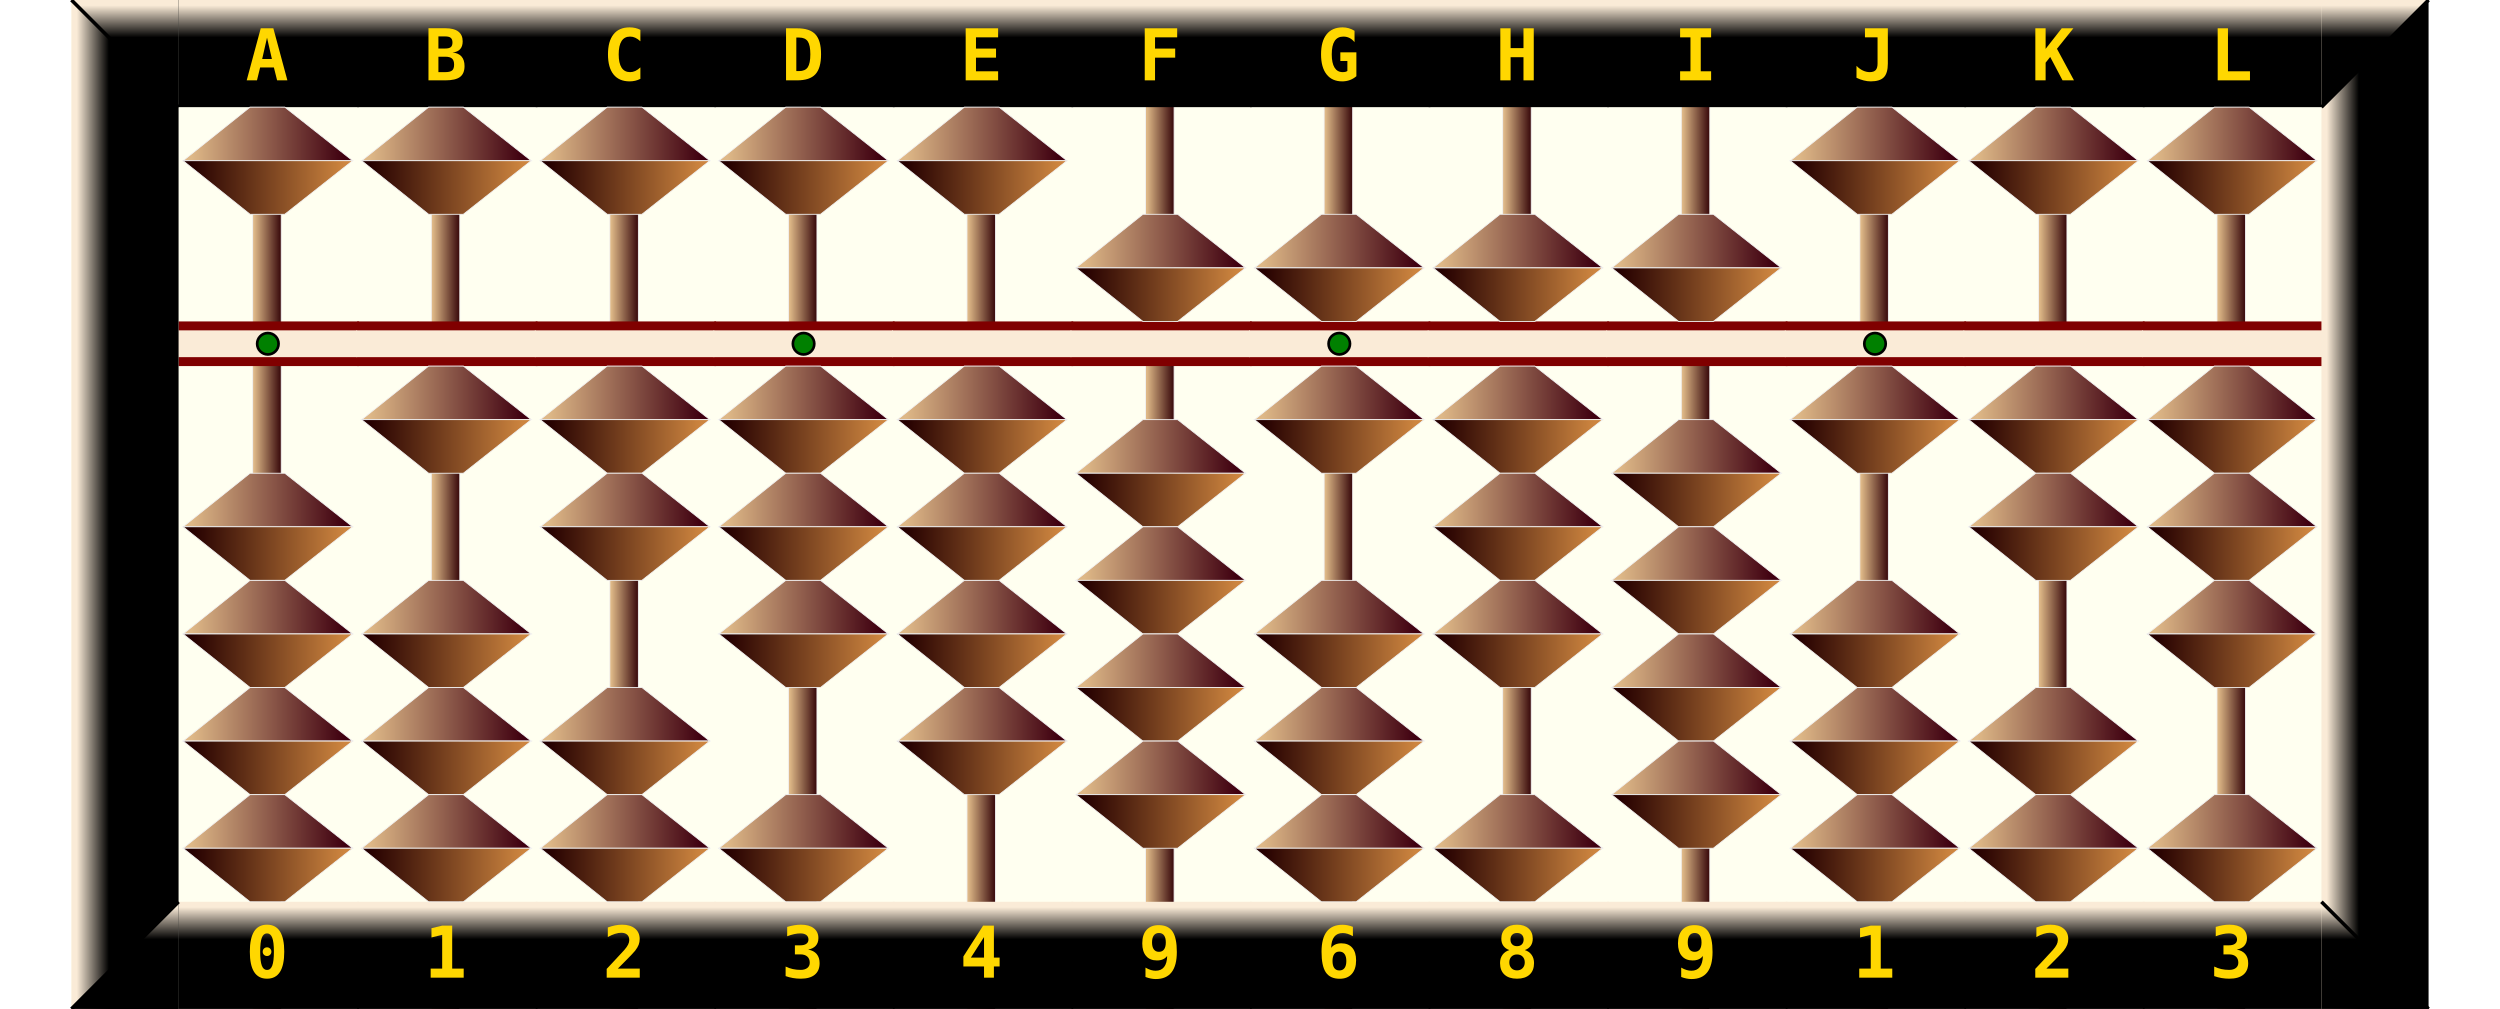
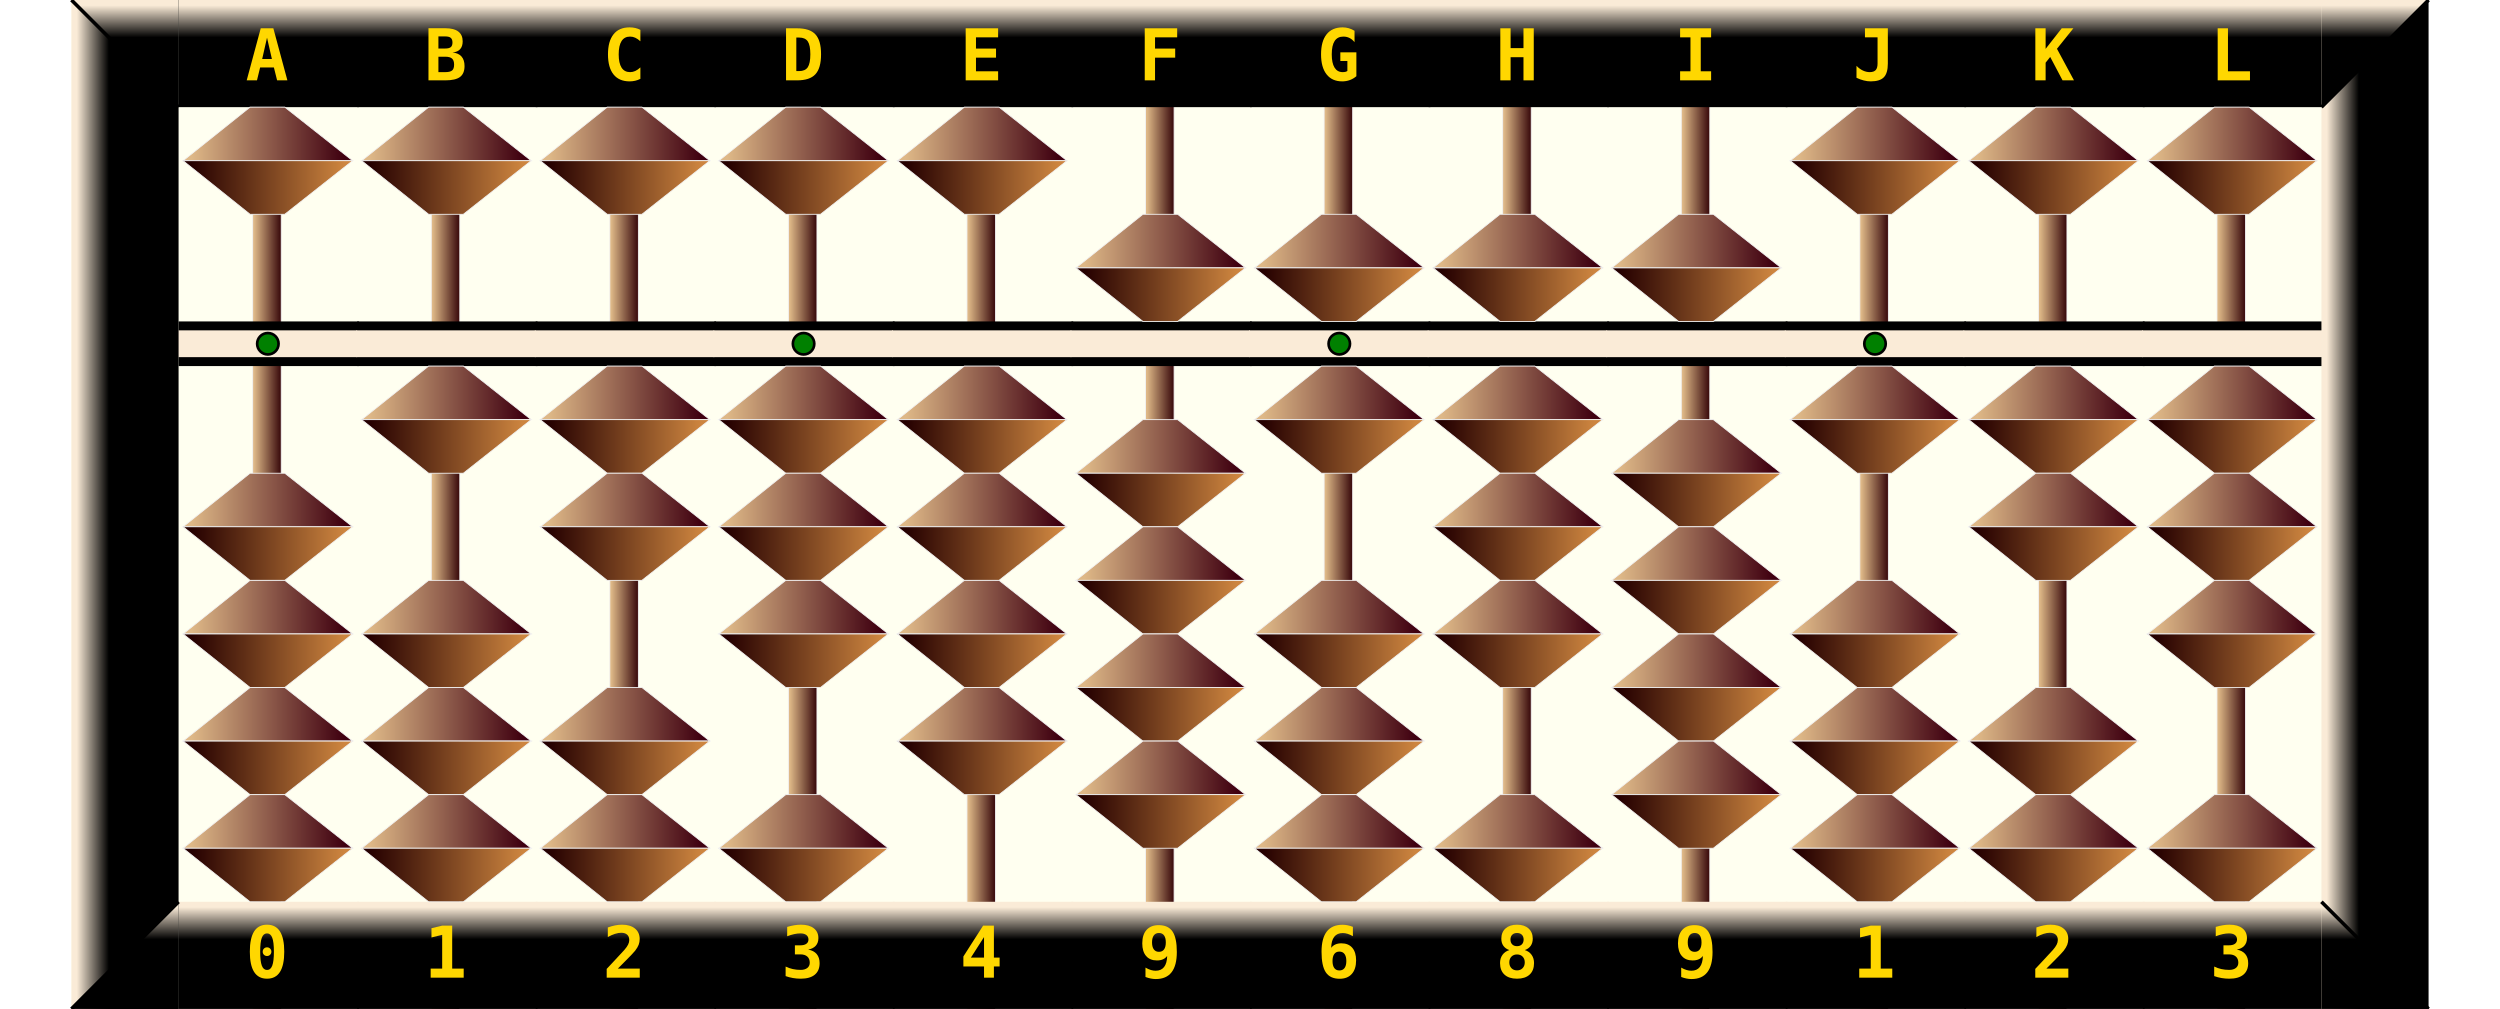
<svg xmlns="http://www.w3.org/2000/svg" x="0px" y="0px" width="700.0px" height="282.5px" viewBox="0 0 2800 1130">
  <style>
.names {;
font: bold 80px mono;
fill: Gold;
}
</style>
  <defs>
    <radialGradient id="grad1" cx="50%" cy="50%" r="50%" fx="30%" fy="40%">
      <stop offset="0%" stop-color="antiquewhite" />
      <stop offset="80%" stop-color="Darkgreen" />
    </radialGradient>
    <linearGradient id="rodgrad">
      <stop offset="5%" stop-color="BurlyWood" />
      <stop offset="95%" stop-color="#3f1010" />
    </linearGradient>
    <linearGradient id="framegrad">
      <stop offset="5%" stop-color="AntiqueWhite" />
      <stop offset="35%" stop-color="Black" />
    </linearGradient>
    <linearGradient id="framegrad2" gradientTransform="rotate(90)">
      <stop offset="5%" stop-color="AntiqueWhite" />
      <stop offset="35%" stop-color="Black" />
    </linearGradient>
    <linearGradient id="jap1">
      <stop offset="5%" stop-color="BurlyWood" />
      <stop offset="95%" stop-color="#3f0010" />
    </linearGradient>
    <linearGradient id="jap2">
      <stop offset="5%" stop-color="#250000" />
      <stop offset="95%" stop-color="Peru" />
    </linearGradient>
    <g id="bead">
      <polygon fill="url(#jap1)" stroke="#F2F2F2" points="80,0 5,60 195,60 119,0" />
      <polygon fill="url(#jap2)" stroke="#F2F2F2" points="119,120 195,60 5,60 80,120" />
    </g>
    <g id="bead2">
      <ellipse cx="100" cy="60" rx="90" ry="59.5" fill="url(#grad1)" stroke="#F2F2F2" />
    </g>
    <g id="frame">
      <rect y="0" fill="url(#framegrad2)" width="202" height="120" />
    </g>
    <g id="bar">
-       <rect x="0" y="0" width="202" height="50" fill="Maroon" />
+       <rect x="0" y="0" width="202" height="50" fill="Black" />
      <rect x="-1" y="10" fill="AntiqueWhite" width="202" height="30" />
    </g>
    <g id="bardot">
      <use href="#bar" />
+       <circle cx="100" cy="25" r="12" stroke="black" stroke-width="3" fill="green" />
+     </g>
+     <g id="barc">
+       <rect x="0" y="0" width="202" height="50" fill="url(#framegrad2)" />
+     </g>
+     <g id="barcdot">
+       <use href="#barc" />
      <circle cx="100" cy="25" r="12" stroke="black" stroke-width="3" fill="green" />
    </g>
  </defs>
  <rect width="2560" height="1130" x="80" y="0" fill="Ivory" />
  <rect x="283" y="0.5" fill="url(#rodgrad)" stroke="#F2F2F2" width="32" height="1130" />
  <use href="#frame" x="200" y="0" />
  <text x="275" y="90" class="names">A</text>
  <use href="#frame" x="200" y="1010" />
  <use href="#bardot" x="200" y="360" />
  <use href="#bead" x="200" y="120" />
  <use href="#bead" x="200" y="530" />
  <use href="#bead" x="200" y="650" />
  <use href="#bead" x="200" y="770" />
  <use href="#bead" x="200" y="890" />
  <rect x="483" y="0.5" fill="url(#rodgrad)" stroke="#F2F2F2" width="32" height="1130" />
  <use href="#frame" x="400" y="0" />
  <text x="475" y="90" class="names">B</text>
  <use href="#frame" x="400" y="1010" />
  <use href="#bar" x="400" y="360" />
  <use href="#bead" x="400" y="120" />
  <use href="#bead" x="400" y="410" />
  <use href="#bead" x="400" y="650" />
  <use href="#bead" x="400" y="770" />
  <use href="#bead" x="400" y="890" />
  <rect x="683" y="0.5" fill="url(#rodgrad)" stroke="#F2F2F2" width="32" height="1130" />
  <use href="#frame" x="600" y="0" />
  <text x="675" y="90" class="names">C</text>
  <use href="#frame" x="600" y="1010" />
  <use href="#bar" x="600" y="360" />
  <use href="#bead" x="600" y="120" />
  <use href="#bead" x="600" y="410" />
  <use href="#bead" x="600" y="530" />
  <use href="#bead" x="600" y="770" />
  <use href="#bead" x="600" y="890" />
  <rect x="883" y="0.5" fill="url(#rodgrad)" stroke="#F2F2F2" width="32" height="1130" />
  <use href="#frame" x="800" y="0" />
  <text x="875" y="90" class="names">D</text>
  <use href="#frame" x="800" y="1010" />
  <use href="#bardot" x="800" y="360" />
  <use href="#bead" x="800" y="120" />
  <use href="#bead" x="800" y="410" />
  <use href="#bead" x="800" y="530" />
  <use href="#bead" x="800" y="650" />
  <use href="#bead" x="800" y="890" />
  <rect x="1083" y="0.5" fill="url(#rodgrad)" stroke="#F2F2F2" width="32" height="1130" />
  <use href="#frame" x="1000" y="0" />
  <text x="1075" y="90" class="names">E</text>
  <use href="#frame" x="1000" y="1010" />
  <use href="#bar" x="1000" y="360" />
  <use href="#bead" x="1000" y="120" />
  <use href="#bead" x="1000" y="410" />
  <use href="#bead" x="1000" y="530" />
  <use href="#bead" x="1000" y="650" />
  <use href="#bead" x="1000" y="770" />
  <rect x="1283" y="0.5" fill="url(#rodgrad)" stroke="#F2F2F2" width="32" height="1130" />
  <use href="#frame" x="1200" y="0" />
  <text x="1275" y="90" class="names">F</text>
  <use href="#frame" x="1200" y="1010" />
  <use href="#bar" x="1200" y="360" />
  <use href="#bead" x="1200" y="240" />
  <use href="#bead" x="1200" y="470" />
  <use href="#bead" x="1200" y="590" />
  <use href="#bead" x="1200" y="710" />
  <use href="#bead" x="1200" y="830" />
  <rect x="1483" y="0.5" fill="url(#rodgrad)" stroke="#F2F2F2" width="32" height="1130" />
  <use href="#frame" x="1400" y="0" />
  <text x="1475" y="90" class="names">G</text>
  <use href="#frame" x="1400" y="1010" />
  <use href="#bardot" x="1400" y="360" />
  <use href="#bead" x="1400" y="240" />
  <use href="#bead" x="1400" y="410" />
  <use href="#bead" x="1400" y="650" />
  <use href="#bead" x="1400" y="770" />
  <use href="#bead" x="1400" y="890" />
  <rect x="1683" y="0.5" fill="url(#rodgrad)" stroke="#F2F2F2" width="32" height="1130" />
  <use href="#frame" x="1600" y="0" />
  <text x="1675" y="90" class="names">H</text>
  <use href="#frame" x="1600" y="1010" />
  <use href="#bar" x="1600" y="360" />
  <use href="#bead" x="1600" y="240" />
  <use href="#bead" x="1600" y="410" />
  <use href="#bead" x="1600" y="530" />
  <use href="#bead" x="1600" y="650" />
  <use href="#bead" x="1600" y="890" />
  <rect x="1883" y="0.5" fill="url(#rodgrad)" stroke="#F2F2F2" width="32" height="1130" />
  <use href="#frame" x="1800" y="0" />
  <text x="1875" y="90" class="names">I</text>
  <use href="#frame" x="1800" y="1010" />
  <use href="#bar" x="1800" y="360" />
  <use href="#bead" x="1800" y="240" />
  <use href="#bead" x="1800" y="470" />
  <use href="#bead" x="1800" y="590" />
  <use href="#bead" x="1800" y="710" />
  <use href="#bead" x="1800" y="830" />
  <rect x="2083" y="0.5" fill="url(#rodgrad)" stroke="#F2F2F2" width="32" height="1130" />
  <use href="#frame" x="2000" y="0" />
  <text x="2075" y="90" class="names">J</text>
  <use href="#frame" x="2000" y="1010" />
  <use href="#bardot" x="2000" y="360" />
  <use href="#bead" x="2000" y="120" />
  <use href="#bead" x="2000" y="410" />
  <use href="#bead" x="2000" y="650" />
  <use href="#bead" x="2000" y="770" />
  <use href="#bead" x="2000" y="890" />
  <rect x="2283" y="0.5" fill="url(#rodgrad)" stroke="#F2F2F2" width="32" height="1130" />
  <use href="#frame" x="2200" y="0" />
  <text x="2275" y="90" class="names">K</text>
  <use href="#frame" x="2200" y="1010" />
  <use href="#bar" x="2200" y="360" />
  <use href="#bead" x="2200" y="120" />
  <use href="#bead" x="2200" y="410" />
  <use href="#bead" x="2200" y="530" />
  <use href="#bead" x="2200" y="770" />
  <use href="#bead" x="2200" y="890" />
  <rect x="2483" y="0.5" fill="url(#rodgrad)" stroke="#F2F2F2" width="32" height="1130" />
  <use href="#frame" x="2400" y="0" />
  <text x="2475" y="90" class="names">L</text>
  <use href="#frame" x="2400" y="1010" />
  <use href="#bar" x="2400" y="360" />
  <use href="#bead" x="2400" y="120" />
  <use href="#bead" x="2400" y="410" />
  <use href="#bead" x="2400" y="530" />
  <use href="#bead" x="2400" y="650" />
  <use href="#bead" x="2400" y="890" />
  <rect x="80" y="0" fill="url(#framegrad)" width="120" height="1130" />
  <polygon fill="url(#framegrad2)" points="80,0 200,120 200,0" />
  <line x1="80" y1="0" x2="200" y2="120" stroke="black" stroke-width="4" />
  <polygon fill="url(#framegrad2)" points="80,1130      200,1010 200,1130" />
  <line x1="80" y1="1130" x2="200" y2="1010" stroke="black" stroke-width="4" />
  <rect x="2600" y="0" fill="url(#framegrad)" width="120" height="1130" />
  <polygon fill="url(#framegrad2)" points="2600,120      2720,0 2600,0" />
  <line x1="2600" y1="120" x2="2720" y2="0" stroke="black" stroke-width="4" />
  <polygon fill="url(#framegrad2)" points="2600,     1010 2720,1130 2600,1130" />
  <line x1="2600" y1="1010" x2="2720" y2="1130" stroke="black" stroke-width="4" />
  <text x="275" y="1095" class="names">0</text>
  <text x="475" y="1095" class="names">1</text>
  <text x="675" y="1095" class="names">2</text>
  <text x="875" y="1095" class="names">3</text>
  <text x="1075" y="1095" class="names">4</text>
  <text x="1275" y="1095" class="names">9</text>
  <text x="1475" y="1095" class="names">6</text>
  <text x="1675" y="1095" class="names">8</text>
  <text x="1875" y="1095" class="names">9</text>
  <text x="2075" y="1095" class="names">1</text>
  <text x="2275" y="1095" class="names">2</text>
  <text x="2475" y="1095" class="names">3</text>
</svg>
